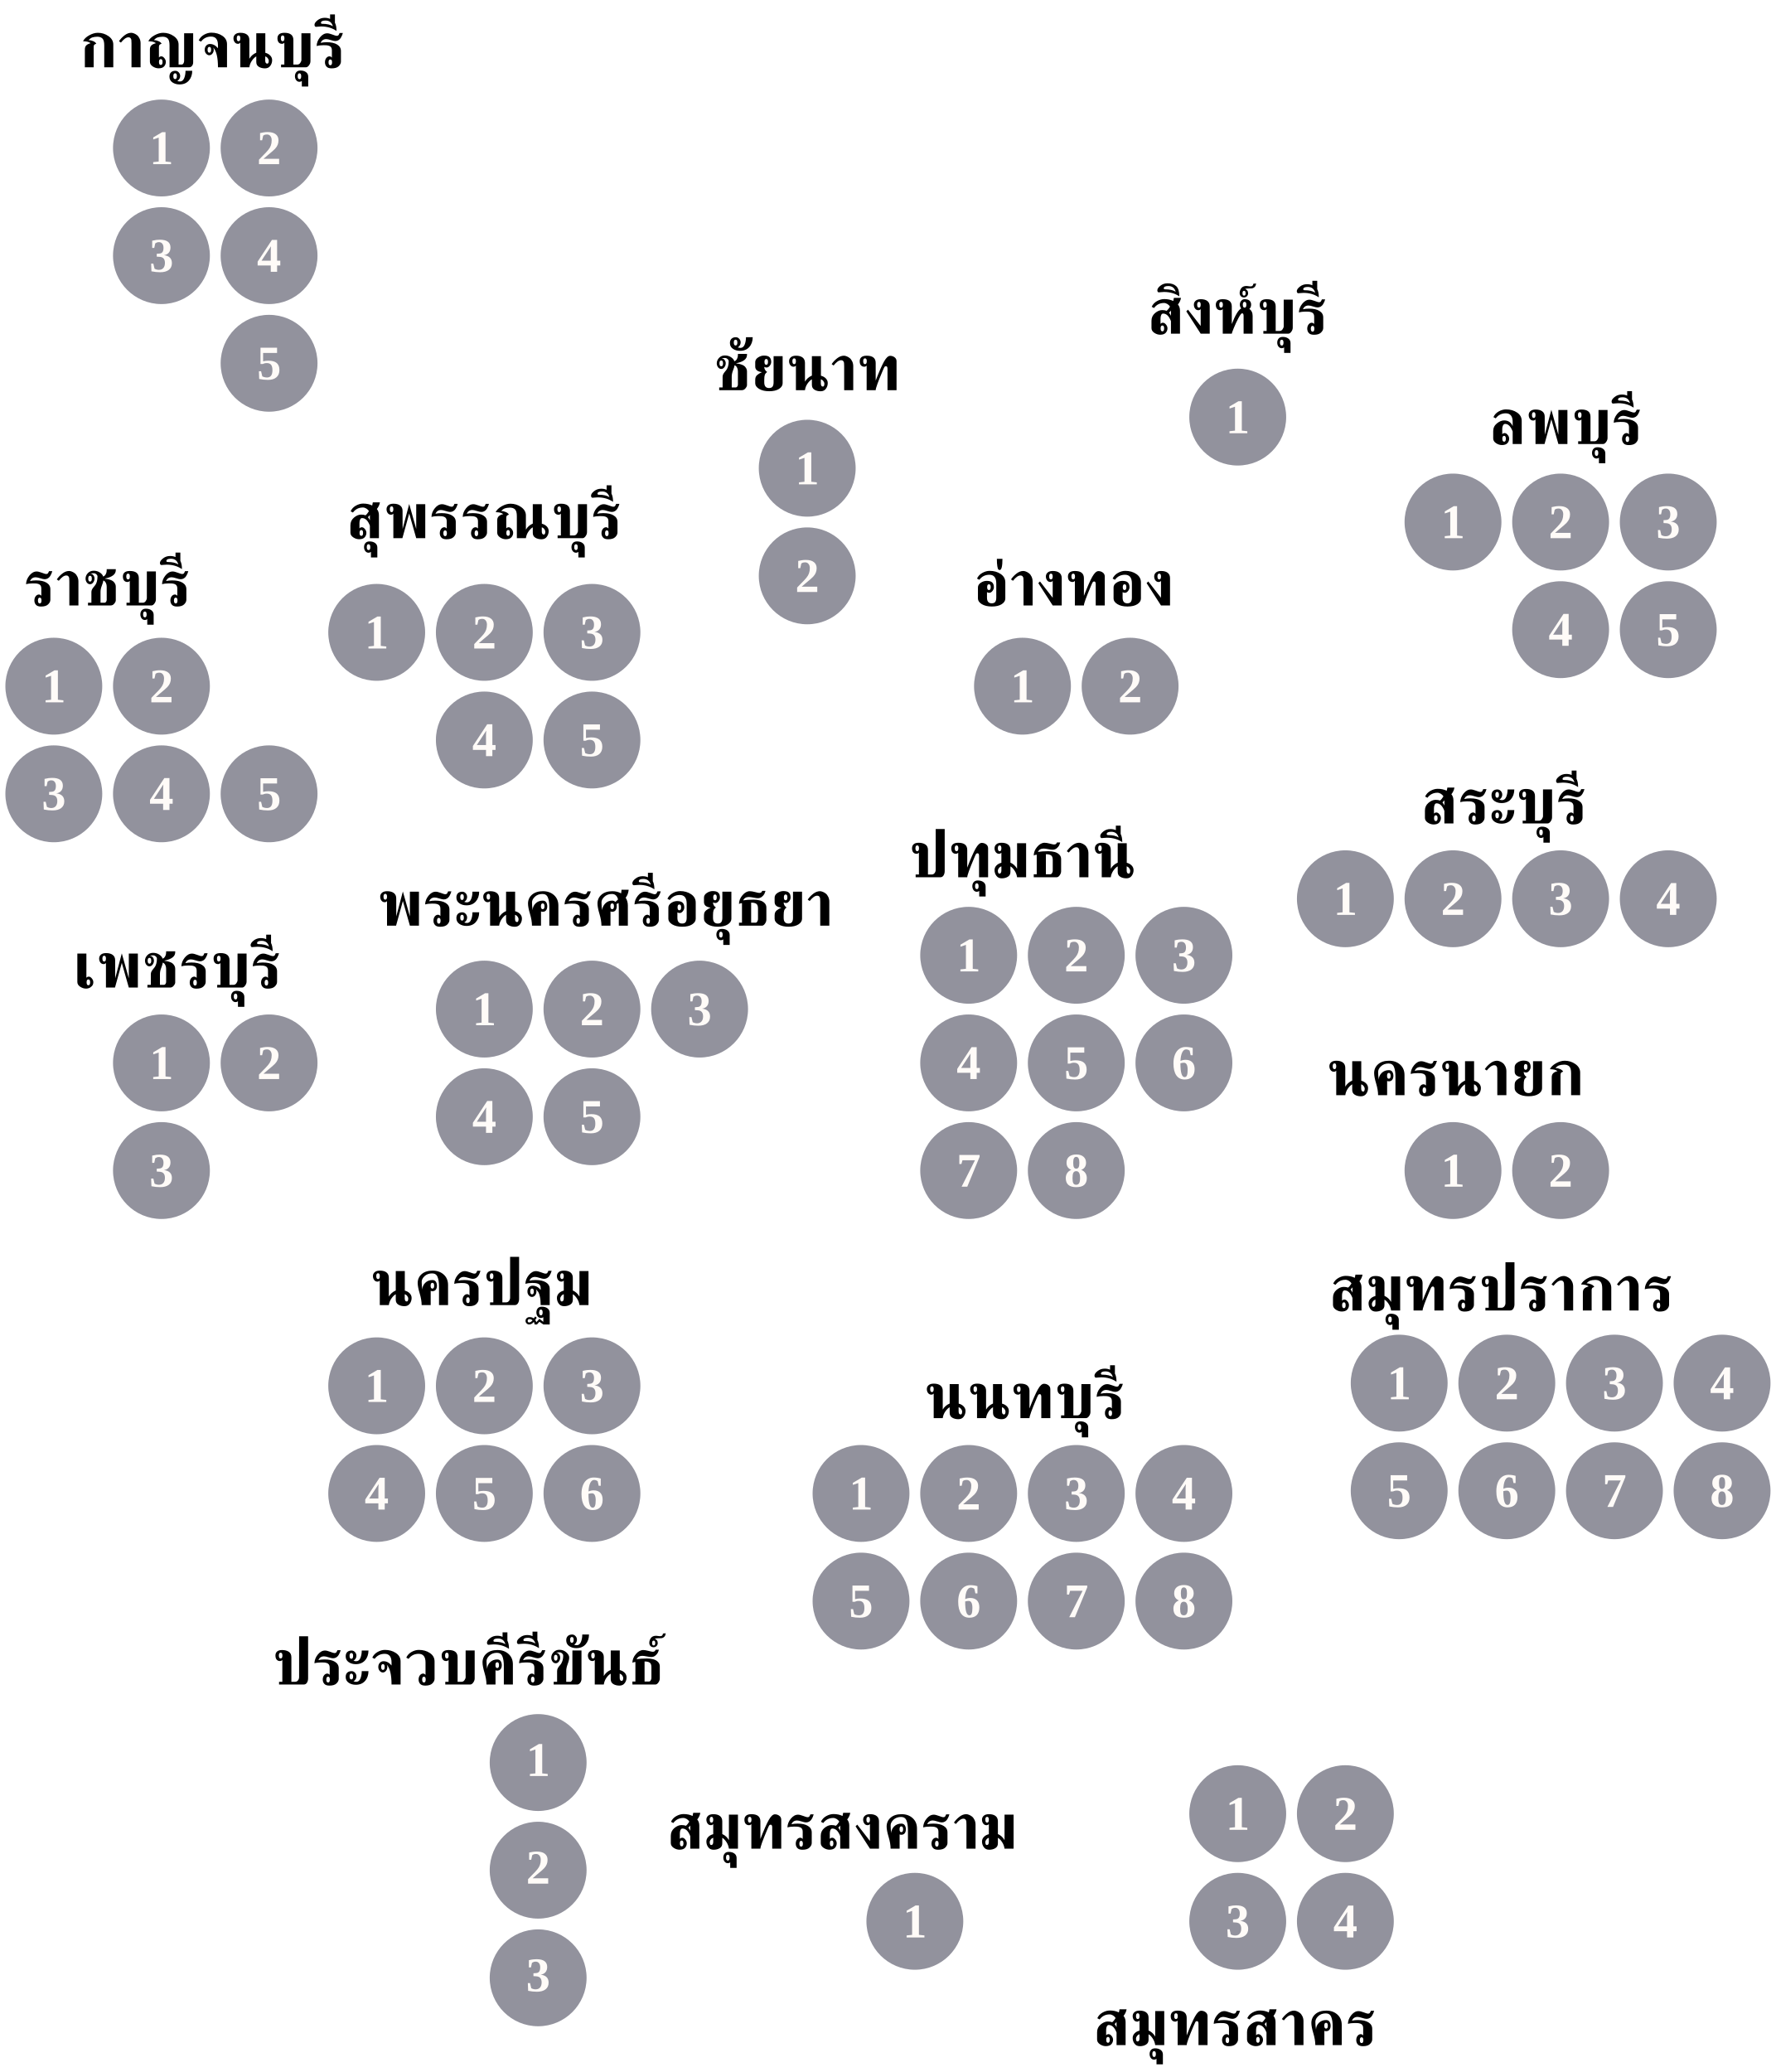
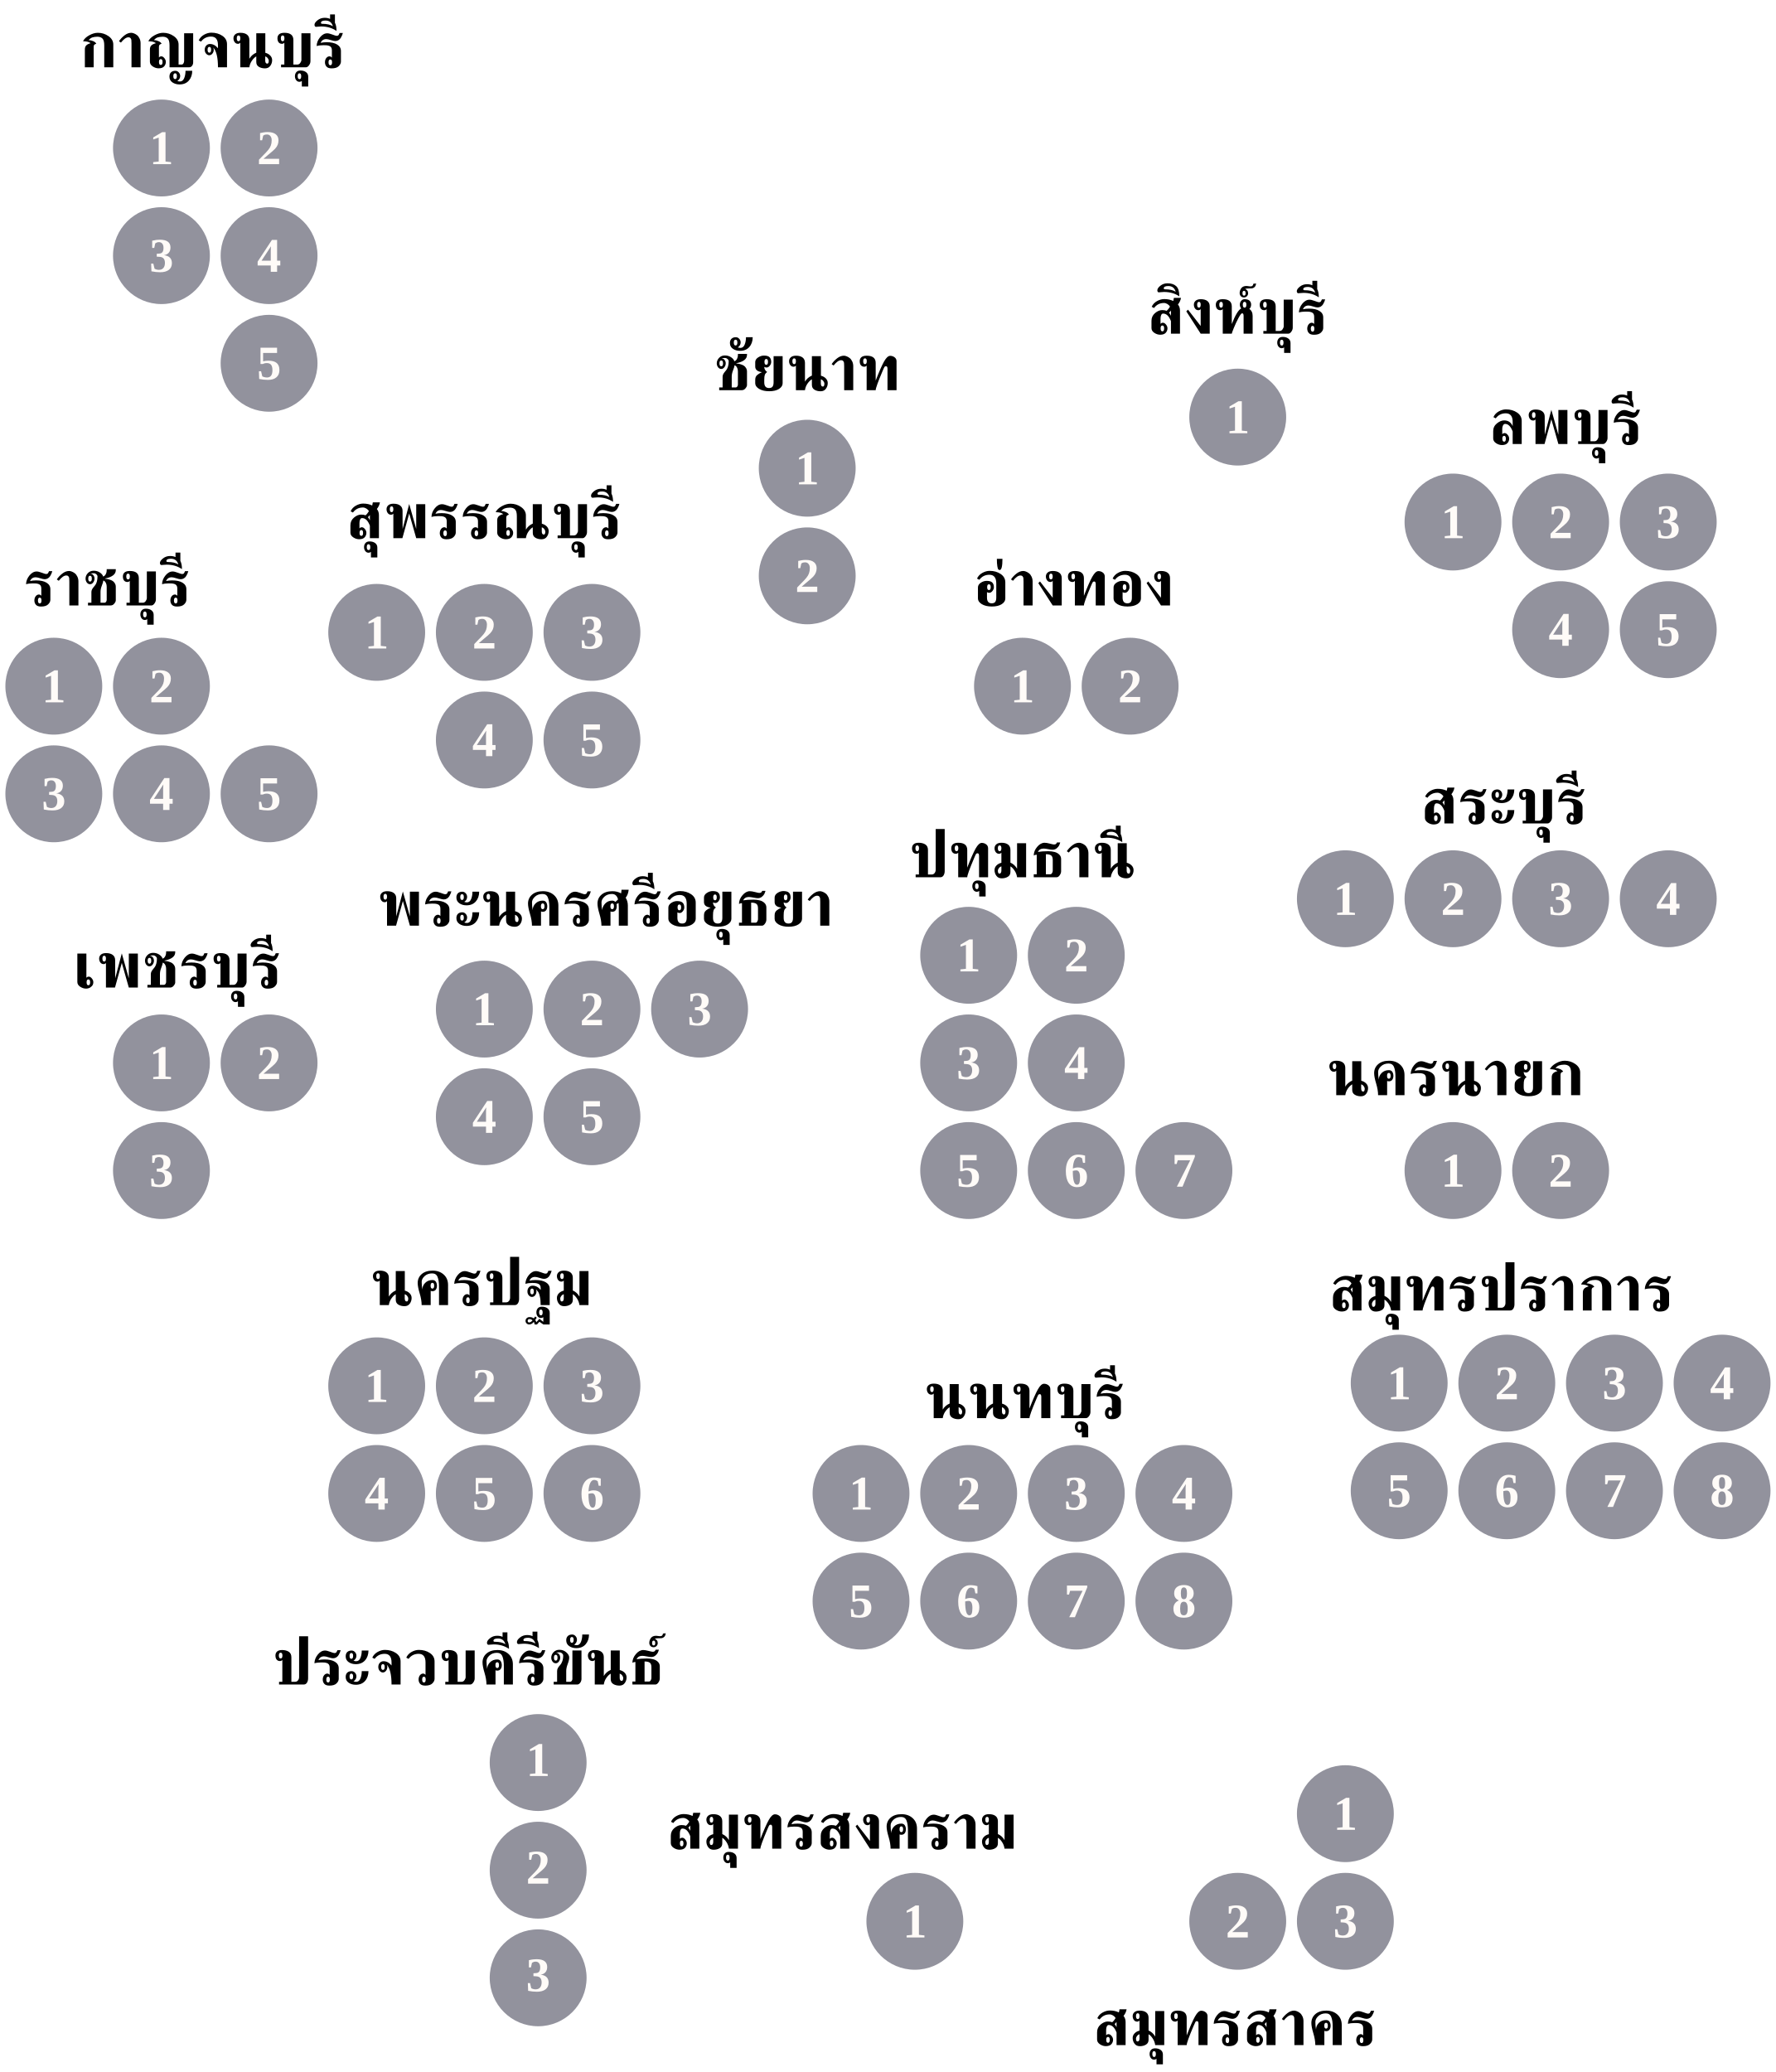
<svg xmlns="http://www.w3.org/2000/svg" width="660" height="770" viewBox="0 0 660 770" fill="none">
  <g id="region-2">
    <g id="province-72">
      <g id="SPB_5" style="pointer-events: all; cursor: pointer; transform: scale(1);">
        <g id="text">
          <circle cx="220" cy="275" r="18" fill="rgb(146, 146, 157)" />
          <text x="220" y="281" text-anchor="middle" font-size="18" font-weight="bold" fill="#FFFBF8">5</text>
        </g>
      </g>
      <g id="SPB_4" style="pointer-events: all; cursor: pointer; transform: scale(1);">
        <g id="text_2">
          <circle cx="180" cy="275" r="18" fill="rgb(146, 146, 157)" />
          <text x="180" y="281" text-anchor="middle" font-size="18" font-weight="bold" fill="#FFFBF8">4</text>
        </g>
      </g>
      <g id="SPB_3" style="pointer-events: all; cursor: pointer; transform: scale(1);">
        <g id="text_3">
          <circle cx="220" cy="235" r="18" fill="rgb(146, 146, 157)" />
          <text x="220" y="241" text-anchor="middle" font-size="18" font-weight="bold" fill="#FFFBF8">3</text>
        </g>
      </g>
      <g id="SPB_2" style="pointer-events: all; cursor: pointer; transform: scale(1);">
        <g id="text_4">
          <circle cx="180" cy="235" r="18" fill="rgb(146, 146, 157)" />
          <text x="180" y="241" text-anchor="middle" font-size="18" font-weight="bold" fill="#FFFBF8">2</text>
        </g>
      </g>
      <g id="SPB_1" style="pointer-events: all; cursor: pointer; transform: scale(1);">
        <g id="text_5">
          <circle cx="140" cy="235" r="18" fill="rgb(146, 146, 157)" />
          <text x="140" y="241" text-anchor="middle" font-size="18" font-weight="bold" fill="#FFFBF8">1</text>
        </g>
      </g>
      <g id="SPB_name" style="cursor: pointer;">
        <rect x="118" y="175" width="125" height="35" rx="4" fill="transparent" />
        <text x="180" y="200" text-anchor="middle" font-size="24" font-weight="bold" fill="#000">สุพรรณบุรี</text>
      </g>
    </g>
    <g id="province-15">
      <g id="ATG_2" style="pointer-events: all; cursor: pointer; transform: scale(1);">
        <g id="text_6">
          <circle cx="420" cy="255" r="18" fill="rgb(146, 146, 157)" />
          <text x="420" y="261" text-anchor="middle" font-size="18" font-weight="bold" fill="#FFFBF8">2</text>
        </g>
      </g>
      <g id="ATG_1" style="pointer-events: all; cursor: pointer; transform: scale(1);">
        <g id="text_7">
          <circle cx="380" cy="255" r="18" fill="rgb(146, 146, 157)" />
          <text x="380" y="261" text-anchor="middle" font-size="18" font-weight="bold" fill="#FFFBF8">1</text>
        </g>
      </g>
      <g id="ATG_name" style="cursor: pointer;">
        <rect x="353" y="200" width="94" height="35" rx="4" fill="transparent" />
        <text x="399" y="225" text-anchor="middle" font-size="24" font-weight="bold" fill="#000">อ่างทอง</text>
      </g>
    </g>
    <g id="province-14">
      <g id="AYA_5" style="pointer-events: all; cursor: pointer; transform: scale(1);">
        <g id="text_8">
          <circle cx="220" cy="415" r="18" fill="rgb(146, 146, 157)" />
          <text x="220" y="421" text-anchor="middle" font-size="18" font-weight="bold" fill="#FFFBF8">5</text>
        </g>
      </g>
      <g id="AYA_4" style="pointer-events: all; cursor: pointer; transform: scale(1);">
        <g id="text_9">
          <circle cx="180" cy="415" r="18" fill="rgb(146, 146, 157)" />
          <text x="180" y="421" text-anchor="middle" font-size="18" font-weight="bold" fill="#FFFBF8">4</text>
        </g>
      </g>
      <g id="AYA_3" style="pointer-events: all; cursor: pointer; transform: scale(1);">
        <g id="text_10">
          <circle cx="260" cy="375" r="18" fill="rgb(146, 146, 157)" />
          <text x="260" y="381" text-anchor="middle" font-size="18" font-weight="bold" fill="#FFFBF8">3</text>
        </g>
      </g>
      <g id="AYA_2" style="pointer-events: all; cursor: pointer; transform: scale(1);">
        <g id="text_11">
          <circle cx="220" cy="375" r="18" fill="rgb(146, 146, 157)" />
          <text x="220" y="381" text-anchor="middle" font-size="18" font-weight="bold" fill="#FFFBF8">2</text>
        </g>
      </g>
      <g id="AYA_1" style="pointer-events: all; cursor: pointer; transform: scale(1);">
        <g id="text_12">
          <circle cx="180" cy="375" r="18" fill="rgb(146, 146, 157)" />
          <text x="180" y="381" text-anchor="middle" font-size="18" font-weight="bold" fill="#FFFBF8">1</text>
        </g>
      </g>
      <g id="AYA_name" style="cursor: pointer;">
        <rect x="128" y="319" width="195" height="35" rx="4" fill="transparent" />
        <text x="225" y="344" text-anchor="middle" font-size="24" font-weight="bold" fill="#000">พระนครศรีอยุธยา</text>
      </g>
    </g>
    <g id="province-13">
-       <g id="PTE_8" style="pointer-events: all; cursor: pointer; transform: scale(1);">
-         <g id="text_13">
-           <circle cx="400" cy="435" r="18" fill="rgb(146, 146, 157)" />
-           <text x="400" y="441" text-anchor="middle" font-size="18" font-weight="bold" fill="#FFFBF8">8</text>
-         </g>
-       </g>
      <g id="PTE_7" style="pointer-events: all; cursor: pointer; transform: scale(1);">
        <g id="text_13">
-           <circle cx="360" cy="435" r="18" fill="rgb(146, 146, 157)" />
-           <text x="360" y="441" text-anchor="middle" font-size="18" font-weight="bold" fill="#FFFBF8">7</text>
+           <circle cx="440" cy="435" r="18" fill="rgb(146, 146, 157)" />
+           <text x="440" y="441" text-anchor="middle" font-size="18" font-weight="bold" fill="#FFFBF8">7</text>
        </g>
      </g>
      <g id="PTE_6" style="pointer-events: all; cursor: pointer; transform: scale(1);">
        <g id="text_14">
-           <circle cx="440" cy="395" r="18" fill="rgb(146, 146, 157)" />
-           <text x="440" y="401" text-anchor="middle" font-size="18" font-weight="bold" fill="#FFFBF8">6</text>
+           <circle cx="400" cy="435" r="18" fill="rgb(146, 146, 157)" />
+           <text x="400" y="441" text-anchor="middle" font-size="18" font-weight="bold" fill="#FFFBF8">6</text>
        </g>
      </g>
      <g id="PTE_5" style="pointer-events: all; cursor: pointer; transform: scale(1);">
        <g id="text_15">
-           <circle cx="400" cy="395" r="18" fill="rgb(146, 146, 157)" />
-           <text x="400" y="401" text-anchor="middle" font-size="18" font-weight="bold" fill="#FFFBF8">5</text>
+           <circle cx="360" cy="435" r="18" fill="rgb(146, 146, 157)" />
+           <text x="360" y="441" text-anchor="middle" font-size="18" font-weight="bold" fill="#FFFBF8">5</text>
        </g>
      </g>
      <g id="PTE_4" style="pointer-events: all; cursor: pointer; transform: scale(1);">
        <g id="text_16">
-           <circle cx="360" cy="395" r="18" fill="rgb(146, 146, 157)" />
-           <text x="360" y="401" text-anchor="middle" font-size="18" font-weight="bold" fill="#FFFBF8">4</text>
+           <circle cx="400" cy="395" r="18" fill="rgb(146, 146, 157)" />
+           <text x="400" y="401" text-anchor="middle" font-size="18" font-weight="bold" fill="#FFFBF8">4</text>
        </g>
      </g>
      <g id="PTE_3" style="pointer-events: all; cursor: pointer; transform: scale(1);">
        <g id="text_17">
-           <circle cx="440" cy="355" r="18" fill="rgb(146, 146, 157)" />
-           <text x="440" y="361" text-anchor="middle" font-size="18" font-weight="bold" fill="#FFFBF8">3</text>
+           <circle cx="360" cy="395" r="18" fill="rgb(146, 146, 157)" />
+           <text x="360" y="401" text-anchor="middle" font-size="18" font-weight="bold" fill="#FFFBF8">3</text>
        </g>
      </g>
      <g id="PTE_2" style="pointer-events: all; cursor: pointer; transform: scale(1);">
        <g id="text_18">
          <circle cx="400" cy="355" r="18" fill="rgb(146, 146, 157)" />
          <text x="400" y="361" text-anchor="middle" font-size="18" font-weight="bold" fill="#FFFBF8">2</text>
        </g>
      </g>
      <g id="PTE_1" style="pointer-events: all; cursor: pointer; transform: scale(1);">
        <g id="text_19">
          <circle cx="360" cy="355" r="18" fill="rgb(146, 146, 157)" />
          <text x="360" y="361" text-anchor="middle" font-size="18" font-weight="bold" fill="#FFFBF8">1</text>
        </g>
      </g>
      <g id="PTE_name" style="cursor: pointer;">
        <rect x="329" y="299" width="102" height="35" rx="4" fill="transparent" />
        <text x="380" y="326" text-anchor="middle" font-size="24" font-weight="bold" fill="#000">ปทุมธานี</text>
      </g>
    </g>
    <g id="province-12">
      <g id="NBI_8" style="pointer-events: all; cursor: pointer; transform: scale(1);">
        <g id="text_20">
          <circle cx="440" cy="595" r="18" fill="rgb(146, 146, 157)" />
          <text x="440" y="601" text-anchor="middle" font-size="18" font-weight="bold" fill="#FFFBF8">8</text>
        </g>
      </g>
      <g id="NBI_7" style="pointer-events: all; cursor: pointer; transform: scale(1);">
        <g id="text_21">
          <circle cx="400" cy="595" r="18" fill="rgb(146, 146, 157)" />
          <text x="400" y="601" text-anchor="middle" font-size="18" font-weight="bold" fill="#FFFBF8">7</text>
        </g>
      </g>
      <g id="NBI_6" style="pointer-events: all; cursor: pointer; transform: scale(1);">
        <g id="text_22">
          <circle cx="360" cy="595" r="18" fill="rgb(146, 146, 157)" />
          <text x="360" y="601" text-anchor="middle" font-size="18" font-weight="bold" fill="#FFFBF8">6</text>
        </g>
      </g>
      <g id="NBI_5" style="pointer-events: all; cursor: pointer; transform: scale(1);">
        <g id="text_23">
          <circle cx="320" cy="595" r="18" fill="rgb(146, 146, 157)" />
          <text x="320" y="601" text-anchor="middle" font-size="18" font-weight="bold" fill="#FFFBF8">5</text>
        </g>
      </g>
      <g id="NBI_4" style="pointer-events: all; cursor: pointer; transform: scale(1);">
        <g id="text_24">
          <circle cx="440" cy="555" r="18" fill="rgb(146, 146, 157)" />
          <text x="440" y="561" text-anchor="middle" font-size="18" font-weight="bold" fill="#FFFBF8">4</text>
        </g>
      </g>
      <g id="NBI_3" style="pointer-events: all; cursor: pointer; transform: scale(1);">
        <g id="text_25">
          <circle cx="400" cy="555" r="18" fill="rgb(146, 146, 157)" />
          <text x="400" y="561" text-anchor="middle" font-size="18" font-weight="bold" fill="#FFFBF8">3</text>
        </g>
      </g>
      <g id="NBI_2" style="pointer-events: all; cursor: pointer; transform: scale(1);">
        <g id="text_26">
          <circle cx="360" cy="555" r="18" fill="rgb(146, 146, 157)" />
          <text x="360" y="561" text-anchor="middle" font-size="18" font-weight="bold" fill="#FFFBF8">2</text>
        </g>
      </g>
      <g id="NBI_1" style="pointer-events: all; cursor: pointer; transform: scale(1);">
        <g id="text_27">
          <circle cx="320" cy="555" r="18" fill="rgb(146, 146, 157)" />
          <text x="320" y="561" text-anchor="middle" font-size="18" font-weight="bold" fill="#FFFBF8">1</text>
        </g>
      </g>
      <g id="NBI_name" style="cursor: pointer;">
        <rect x="338" y="500" width="88" height="35" rx="4" fill="transparent" />
        <text x="381" y="527" text-anchor="middle" font-size="24" font-weight="bold" fill="#000">นนทบุรี</text>
      </g>
    </g>
    <g id="province-73">
      <g id="NPT_6" style="pointer-events: all; cursor: pointer; transform: scale(1);">
        <g id="text_28">
          <circle cx="220" cy="555" r="18" fill="rgb(146, 146, 157)" />
          <text x="220" y="561" text-anchor="middle" font-size="18" font-weight="bold" fill="#FFFBF8">6</text>
        </g>
      </g>
      <g id="NPT_5" style="pointer-events: all; cursor: pointer; transform: scale(1);">
        <g id="text_29">
          <circle cx="180" cy="555" r="18" fill="rgb(146, 146, 157)" />
          <text x="180" y="561" text-anchor="middle" font-size="18" font-weight="bold" fill="#FFFBF8">5</text>
        </g>
      </g>
      <g id="NPT_4" style="pointer-events: all; cursor: pointer; transform: scale(1);">
        <g id="text_30">
          <circle cx="140" cy="555" r="18" fill="rgb(146, 146, 157)" />
          <text x="140" y="561" text-anchor="middle" font-size="18" font-weight="bold" fill="#FFFBF8">4</text>
        </g>
      </g>
      <g id="NPT_3" style="pointer-events: all; cursor: pointer; transform: scale(1);">
        <g id="text_31">
          <circle cx="220" cy="515" r="18" fill="rgb(146, 146, 157)" />
          <text x="220" y="521" text-anchor="middle" font-size="18" font-weight="bold" fill="#FFFBF8">3</text>
        </g>
      </g>
      <g id="NPT_2" style="pointer-events: all; cursor: pointer; transform: scale(1);">
        <g id="text_32">
          <circle cx="180" cy="515" r="18" fill="rgb(146, 146, 157)" />
          <text x="180" y="521" text-anchor="middle" font-size="18" font-weight="bold" fill="#FFFBF8">2</text>
        </g>
      </g>
      <g id="NPT_1" style="pointer-events: all; cursor: pointer; transform: scale(1);">
        <g id="text_33">
          <circle cx="140" cy="515" r="18" fill="rgb(146, 146, 157)" />
          <text x="140" y="521" text-anchor="middle" font-size="18" font-weight="bold" fill="#FFFBF8">1</text>
        </g>
      </g>
      <g id="NPT_name" style="cursor: pointer;">
        <rect x="129" y="460" width="102" height="35" rx="4" fill="transparent" />
        <text x="179" y="485" text-anchor="middle" font-size="24" font-weight="bold" fill="#000">นครปฐม</text>
      </g>
    </g>
    <g id="province-18">
      <g id="CNT_2" style="pointer-events: all; cursor: pointer; transform: scale(1);">
        <g id="text_34">
          <circle cx="300" cy="214" r="18" fill="rgb(146, 146, 157)" />
          <text x="300" y="220" text-anchor="middle" font-size="18" font-weight="bold" fill="#FFFBF8">2</text>
        </g>
      </g>
      <g id="CNT_1" style="pointer-events: all; cursor: pointer; transform: scale(1);">
        <g id="text_35">
          <circle cx="300" cy="174" r="18" fill="rgb(146, 146, 157)" />
          <text x="300" y="180" text-anchor="middle" font-size="18" font-weight="bold" fill="#FFFBF8">1</text>
        </g>
      </g>
      <g id="CNT_name" style="cursor: pointer;">
        <rect x="258" y="119" width="85" height="35" rx="4" fill="transparent" />
        <text x="300" y="145" text-anchor="middle" font-size="24" font-weight="bold" fill="#000">ชัยนาท</text>
      </g>
    </g>
    <g id="province-19">
      <g id="SRI_4" style="pointer-events: all; cursor: pointer; transform: scale(1);">
        <g id="text_36">
          <circle cx="620" cy="334" r="18" fill="rgb(146, 146, 157)" />
          <text x="620" y="340" text-anchor="middle" font-size="18" font-weight="bold" fill="#FFFBF8">4</text>
        </g>
      </g>
      <g id="SRI_3" style="pointer-events: all; cursor: pointer; transform: scale(1);">
        <g id="text_37">
          <circle cx="580" cy="334" r="18" fill="rgb(146, 146, 157)" />
          <text x="580" y="340" text-anchor="middle" font-size="18" font-weight="bold" fill="#FFFBF8">3</text>
        </g>
      </g>
      <g id="SRI_2" style="pointer-events: all; cursor: pointer; transform: scale(1);">
        <g id="text_38">
          <circle cx="540" cy="334" r="18" fill="rgb(146, 146, 157)" />
          <text x="540" y="340" text-anchor="middle" font-size="18" font-weight="bold" fill="#FFFBF8">2</text>
        </g>
      </g>
      <g id="SRI_1" style="pointer-events: all; cursor: pointer; transform: scale(1);">
        <g id="text_39">
          <circle cx="500" cy="334" r="18" fill="rgb(146, 146, 157)" />
          <text x="500" y="340" text-anchor="middle" font-size="18" font-weight="bold" fill="#FFFBF8">1</text>
        </g>
      </g>
      <g id="SRI_name" style="cursor: pointer;">
        <rect x="521" y="280" width="78" height="35" rx="4" fill="transparent" />
        <text x="559" y="306" text-anchor="middle" font-size="24" font-weight="bold" fill="#000">สระบุรี</text>
      </g>
    </g>
    <g id="province-74">
-       <g id="SKN_4" style="pointer-events: all; cursor: pointer; transform: scale(1);">
+       <g id="SKN_3" style="pointer-events: all; cursor: pointer; transform: scale(1);">
        <g id="text_40">
          <circle cx="500" cy="714" r="18" fill="rgb(146, 146, 157)" />
-           <text x="500" y="720" text-anchor="middle" font-size="18" font-weight="bold" fill="#FFFBF8">4</text>
-         </g>
-       </g>
-       <g id="SKN_3" style="pointer-events: all; cursor: pointer; transform: scale(1);">
-         <g id="text_40">
-           <circle cx="460" cy="714" r="18" fill="rgb(146, 146, 157)" />
-           <text x="460" y="720" text-anchor="middle" font-size="18" font-weight="bold" fill="#FFFBF8">3</text>
+           <text x="500" y="720" text-anchor="middle" font-size="18" font-weight="bold" fill="#FFFBF8">3</text>
        </g>
      </g>
      <g id="SKN_2" style="pointer-events: all; cursor: pointer; transform: scale(1);">
        <g id="text_41">
-           <circle cx="500" cy="674" r="18" fill="rgb(146, 146, 157)" />
-           <text x="500" y="680" text-anchor="middle" font-size="18" font-weight="bold" fill="#FFFBF8">2</text>
+           <circle cx="460" cy="714" r="18" fill="rgb(146, 146, 157)" />
+           <text x="460" y="720" text-anchor="middle" font-size="18" font-weight="bold" fill="#FFFBF8">2</text>
        </g>
      </g>
      <g id="SKN_1" style="pointer-events: all; cursor: pointer; transform: scale(1);">
        <g id="text_42">
-           <circle cx="460" cy="674" r="18" fill="rgb(146, 146, 157)" />
-           <text x="460" y="680" text-anchor="middle" font-size="18" font-weight="bold" fill="#FFFBF8">1</text>
+           <circle cx="500" cy="674" r="18" fill="rgb(146, 146, 157)" />
+           <text x="500" y="680" text-anchor="middle" font-size="18" font-weight="bold" fill="#FFFBF8">1</text>
        </g>
      </g>
      <g id="SKN_name" style="cursor: pointer;">
        <rect x="395.5" y="735" width="128" height="35" rx="4" fill="transparent" />
        <text x="459" y="760" text-anchor="middle" font-size="24" font-weight="bold" fill="#000">สมุทรสาคร</text>
      </g>
    </g>
    <g id="province-75">
      <g id="SKM_1" style="pointer-events: all; cursor: pointer; transform: scale(1);">
        <g id="text_43">
          <circle cx="340" cy="714" r="18" fill="rgb(146, 146, 157)" />
          <text x="340" y="720" text-anchor="middle" font-size="18" font-weight="bold" fill="#FFFBF8">1</text>
        </g>
      </g>
      <g id="SKM_name" style="cursor: pointer;">
        <rect x="235" y="660" width="156" height="35" rx="4" fill="transparent" />
        <text x="313" y="687" text-anchor="middle" font-size="24" font-weight="bold" fill="#000">สมุทรสงคราม</text>
      </g>
    </g>
    <g id="province-11">
      <g id="SPK_8" style="pointer-events: all; cursor: pointer; transform: scale(1);">
        <g id="text_44">
          <circle cx="640" cy="554" r="18" fill="rgb(146, 146, 157)" />
          <text x="640" y="560" text-anchor="middle" font-size="18" font-weight="bold" fill="#FFFBF8">8</text>
        </g>
      </g>
      <g id="SPK_7" style="pointer-events: all; cursor: pointer; transform: scale(1);">
        <g id="text_45">
          <circle cx="600" cy="554" r="18" fill="rgb(146, 146, 157)" />
          <text x="600" y="560" text-anchor="middle" font-size="18" font-weight="bold" fill="#FFFBF8">7</text>
        </g>
      </g>
      <g id="SPK_6" style="pointer-events: all; cursor: pointer; transform: scale(1);">
        <g id="text_46">
          <circle cx="560" cy="554" r="18" fill="rgb(146, 146, 157)" />
          <text x="560" y="560" text-anchor="middle" font-size="18" font-weight="bold" fill="#FFFBF8">6</text>
        </g>
      </g>
      <g id="SPK_5" style="pointer-events: all; cursor: pointer; transform: scale(1);">
        <g id="text_47">
          <circle cx="520" cy="554" r="18" fill="rgb(146, 146, 157)" />
          <text x="520" y="560" text-anchor="middle" font-size="18" font-weight="bold" fill="#FFFBF8">5</text>
        </g>
      </g>
      <g id="SPK_4" style="pointer-events: all; cursor: pointer; transform: scale(1);">
        <g id="text_48">
          <circle cx="640" cy="514" r="18" fill="rgb(146, 146, 157)" />
          <text x="640" y="520" text-anchor="middle" font-size="18" font-weight="bold" fill="#FFFBF8">4</text>
        </g>
      </g>
      <g id="SPK_3" style="pointer-events: all; cursor: pointer; transform: scale(1);">
        <g id="text_49">
          <circle cx="600" cy="514" r="18" fill="rgb(146, 146, 157)" />
          <text x="600" y="520" text-anchor="middle" font-size="18" font-weight="bold" fill="#FFFBF8">3</text>
        </g>
      </g>
      <g id="SPK_2" style="pointer-events: all; cursor: pointer; transform: scale(1);">
        <g id="text_50">
          <circle cx="560" cy="514" r="18" fill="rgb(146, 146, 157)" />
          <text x="560" y="520" text-anchor="middle" font-size="18" font-weight="bold" fill="#FFFBF8">2</text>
        </g>
      </g>
      <g id="SPK_1" style="pointer-events: all; cursor: pointer; transform: scale(1);">
        <g id="text_51">
          <circle cx="520" cy="514" r="18" fill="rgb(146, 146, 157)" />
          <text x="520" y="520" text-anchor="middle" font-size="18" font-weight="bold" fill="#FFFBF8">1</text>
        </g>
      </g>
      <g id="SPK_name" style="cursor: pointer;">
        <rect x="481.5" y="460" width="154" height="35" rx="4" fill="transparent" />
        <text x="558" y="487" text-anchor="middle" font-size="24" font-weight="bold" fill="#000">สมุทรปราการ</text>
      </g>
    </g>
    <g id="province-16">
      <g id="LRI_5" style="pointer-events: all; cursor: pointer; transform: scale(1);">
        <g id="text_52">
          <circle cx="620" cy="234" r="18" fill="rgb(146, 146, 157)" />
          <text x="620" y="240" text-anchor="middle" font-size="18" font-weight="bold" fill="#FFFBF8">5</text>
        </g>
      </g>
      <g id="LRI_4" style="pointer-events: all; cursor: pointer; transform: scale(1);">
        <g id="text_53">
          <circle cx="580" cy="234" r="18" fill="rgb(146, 146, 157)" />
          <text x="580" y="240" text-anchor="middle" font-size="18" font-weight="bold" fill="#FFFBF8">4</text>
        </g>
      </g>
      <g id="LRI_3" style="pointer-events: all; cursor: pointer; transform: scale(1);">
        <g id="text_54">
          <circle cx="620" cy="194" r="18" fill="rgb(146, 146, 157)" />
          <text x="620" y="200" text-anchor="middle" font-size="18" font-weight="bold" fill="#FFFBF8">3</text>
        </g>
      </g>
      <g id="LRI_2" style="pointer-events: all; cursor: pointer; transform: scale(1);">
        <g id="text_55">
          <circle cx="580" cy="194" r="18" fill="rgb(146, 146, 157)" />
          <text x="580" y="200" text-anchor="middle" font-size="18" font-weight="bold" fill="#FFFBF8">2</text>
        </g>
      </g>
      <g id="LRI_1" style="pointer-events: all; cursor: pointer; transform: scale(1);">
        <g id="text_56">
          <circle cx="540" cy="194" r="18" fill="rgb(146, 146, 157)" />
          <text x="540" y="200" text-anchor="middle" font-size="18" font-weight="bold" fill="#FFFBF8">1</text>
        </g>
      </g>
      <g id="LRI_name" style="cursor: pointer;">
        <rect x="542" y="140" width="76" height="35" rx="4" fill="transparent" />
        <text x="582" y="165" text-anchor="middle" font-size="24" font-weight="bold" fill="#000">ลพบุรี</text>
      </g>
    </g>
    <g id="province-26">
      <g id="NYK_2" style="pointer-events: all; cursor: pointer; transform: scale(1);">
        <g id="text_57">
          <circle cx="580" cy="435" r="18" fill="rgb(146, 146, 157)" />
          <text x="580" y="441" text-anchor="middle" font-size="18" font-weight="bold" fill="#FFFBF8">2</text>
        </g>
      </g>
      <g id="NYK_1" style="pointer-events: all; cursor: pointer; transform: scale(1);">
        <g id="text_58">
          <circle cx="540" cy="435" r="18" fill="rgb(146, 146, 157)" />
          <text x="540" y="441" text-anchor="middle" font-size="18" font-weight="bold" fill="#FFFBF8">1</text>
        </g>
      </g>
      <g id="NYK_name" style="cursor: pointer;">
        <rect x="483.5" y="380" width="116" height="35" rx="4" fill="transparent" />
        <text x="541" y="407" text-anchor="middle" font-size="24" font-weight="bold" fill="#000">นครนายก</text>
      </g>
    </g>
    <g id="province-17">
      <g id="SBR_1" style="pointer-events: all; cursor: pointer; transform: scale(1);">
        <g id="text_59">
          <circle cx="460" cy="155" r="18" fill="rgb(146, 146, 157)" />
          <text x="460" y="161" text-anchor="middle" font-size="18" font-weight="bold" fill="#FFFBF8">1</text>
        </g>
      </g>
      <g id="SBR_name" style="cursor: pointer;">
        <rect x="419" y="96" width="83" height="35" rx="4" fill="transparent" />
        <text x="460" y="124" text-anchor="middle" font-size="24" font-weight="bold" fill="#000">สิงห์บุรี</text>
      </g>
    </g>
    <g id="province-71">
      <g id="KRI_5" style="pointer-events: all; cursor: pointer; transform: scale(1);">
        <g id="text_60">
          <circle cx="100" cy="135" r="18" fill="rgb(146, 146, 157)" />
          <text x="100" y="141" text-anchor="middle" font-size="18" font-weight="bold" fill="#FFFBF8">5</text>
        </g>
      </g>
      <g id="KRI_4" style="pointer-events: all; cursor: pointer; transform: scale(1);">
        <g id="text_61">
          <circle cx="100" cy="95" r="18" fill="rgb(146, 146, 157)" />
          <text x="100" y="101" text-anchor="middle" font-size="18" font-weight="bold" fill="#FFFBF8">4</text>
        </g>
      </g>
      <g id="KRI_3" style="pointer-events: all; cursor: pointer; transform: scale(1);">
        <g id="text_62">
          <circle cx="60" cy="95" r="18" fill="rgb(146, 146, 157)" />
          <text x="60" y="101" text-anchor="middle" font-size="18" font-weight="bold" fill="#FFFBF8">3</text>
        </g>
      </g>
      <g id="KRI_2" style="pointer-events: all; cursor: pointer; transform: scale(1);">
        <g id="text_63">
          <circle cx="100" cy="55" r="18" fill="rgb(146, 146, 157)" />
          <text x="100" y="61" text-anchor="middle" font-size="18" font-weight="bold" fill="#FFFBF8">2</text>
        </g>
      </g>
      <g id="KRI_1" style="pointer-events: all; cursor: pointer; transform: scale(1);">
        <g id="text_64">
          <circle cx="60" cy="55" r="18" fill="rgb(146, 146, 157)" />
          <text x="60" y="61" text-anchor="middle" font-size="18" font-weight="bold" fill="#FFFBF8">1</text>
        </g>
      </g>
      <g id="KRI_name" style="cursor: pointer;">
        <rect x="19" width="122" height="35" rx="4" fill="transparent" />
        <text x="79" y="25" text-anchor="middle" font-size="24" font-weight="bold" fill="#000">กาญจนบุรี</text>
      </g>
    </g>
    <g id="province-70">
      <g id="RBR_5" style="pointer-events: all; cursor: pointer; transform: scale(1);">
        <g id="text_65">
          <circle cx="100" cy="295" r="18" fill="rgb(146, 146, 157)" />
          <text x="100" y="301" text-anchor="middle" font-size="18" font-weight="bold" fill="#FFFBF8">5</text>
        </g>
      </g>
      <g id="RBR_4" style="pointer-events: all; cursor: pointer; transform: scale(1);">
        <g id="text_66">
          <circle cx="60" cy="295" r="18" fill="rgb(146, 146, 157)" />
          <text x="60" y="301" text-anchor="middle" font-size="18" font-weight="bold" fill="#FFFBF8">4</text>
        </g>
      </g>
      <g id="RBR_3" style="pointer-events: all; cursor: pointer; transform: scale(1);">
        <g id="text_67">
          <circle cx="20" cy="295" r="18" fill="rgb(146, 146, 157)" />
          <text x="20" y="301" text-anchor="middle" font-size="18" font-weight="bold" fill="#FFFBF8">3</text>
        </g>
      </g>
      <g id="RBR_2" style="pointer-events: all; cursor: pointer; transform: scale(1);">
        <g id="text_68">
          <circle cx="60" cy="255" r="18" fill="rgb(146, 146, 157)" />
          <text x="60" y="261" text-anchor="middle" font-size="18" font-weight="bold" fill="#FFFBF8">2</text>
        </g>
      </g>
      <g id="RBR_1" style="pointer-events: all; cursor: pointer; transform: scale(1);">
        <g id="text_69">
          <circle cx="20" cy="255" r="18" fill="rgb(146, 146, 157)" />
          <text x="20" y="261" text-anchor="middle" font-size="18" font-weight="bold" fill="#FFFBF8">1</text>
        </g>
      </g>
      <g id="RBR_name" style="cursor: pointer;">
        <rect y="198" width="81" height="35" rx="4" fill="transparent" />
        <text x="40" y="225" text-anchor="middle" font-size="24" font-weight="bold" fill="#000">ราชบุรี</text>
      </g>
    </g>
    <g id="province-76">
      <g id="PBI_3" style="pointer-events: all; cursor: pointer; transform: scale(1);">
        <g id="text_70">
          <circle cx="60" cy="435" r="18" fill="rgb(146, 146, 157)" />
          <text x="60" y="441" text-anchor="middle" font-size="18" font-weight="bold" fill="#FFFBF8">3</text>
        </g>
      </g>
      <g id="PBI_2" style="pointer-events: all; cursor: pointer; transform: scale(1);">
        <g id="text_71">
          <circle cx="100" cy="395" r="18" fill="rgb(146, 146, 157)" />
          <text x="100" y="401" text-anchor="middle" font-size="18" font-weight="bold" fill="#FFFBF8">2</text>
        </g>
      </g>
      <g id="PBI_1" style="pointer-events: all; cursor: pointer; transform: scale(1);">
        <g id="text_72">
          <circle cx="60" cy="395" r="18" fill="rgb(146, 146, 157)" />
          <text x="60" y="401" text-anchor="middle" font-size="18" font-weight="bold" fill="#FFFBF8">1</text>
        </g>
      </g>
      <g id="PBI_name" style="cursor: pointer;">
        <rect x="20" y="340" width="94" height="35" rx="4" fill="transparent" />
        <text x="66" y="367" text-anchor="middle" font-size="24" font-weight="bold" fill="#000">เพชรบุรี</text>
      </g>
    </g>
    <g id="province-77">
      <g id="PKN_3" style="pointer-events: all; cursor: pointer; transform: scale(1);">
        <g id="text_73">
          <circle cx="200" cy="735" r="18" fill="rgb(146, 146, 157)" />
          <text x="200" y="740" text-anchor="middle" font-size="18" font-weight="bold" fill="#FFFBF8">3</text>
        </g>
      </g>
      <g id="PKN_2" style="pointer-events: all; cursor: pointer; transform: scale(1);">
        <g id="text_74">
          <circle cx="200" cy="695" r="18" fill="rgb(146, 146, 157)" />
          <text x="200" y="700" text-anchor="middle" font-size="18" font-weight="bold" fill="#FFFBF8">2</text>
        </g>
      </g>
      <g id="PKN_1" style="pointer-events: all; cursor: pointer; transform: scale(1);">
        <g id="text_75">
          <circle cx="200" cy="655" r="18" fill="rgb(146, 146, 157)" />
          <text x="200" y="660" text-anchor="middle" font-size="18" font-weight="bold" fill="#FFFBF8">1</text>
        </g>
      </g>
      <g id="PKN_name" style="cursor: pointer;">
        <rect x="90.5" y="600" width="166" height="35" rx="4" fill="transparent" />
        <text x="174" y="626" text-anchor="middle" font-size="24" font-weight="bold" fill="#000">ประจวบคีรีขันธ์</text>
      </g>
    </g>
  </g>
</svg>
